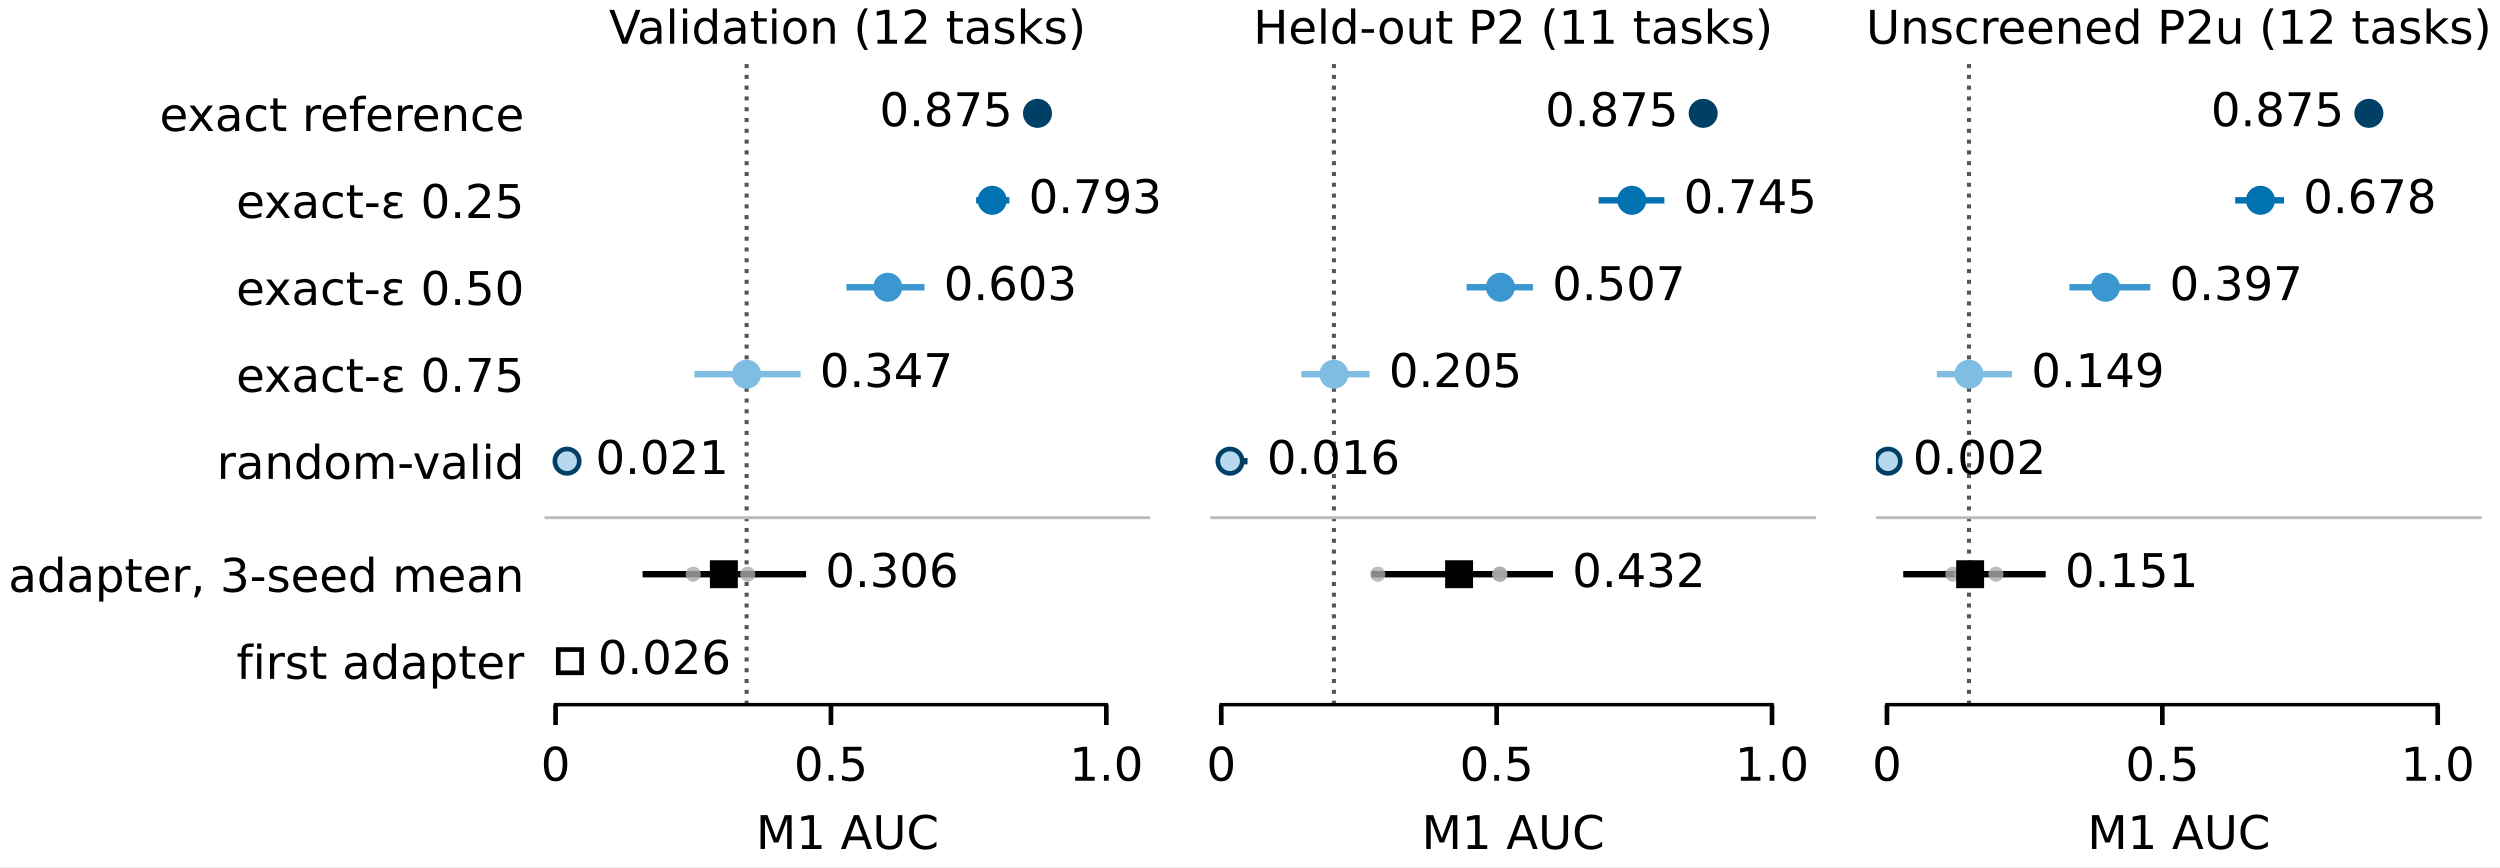
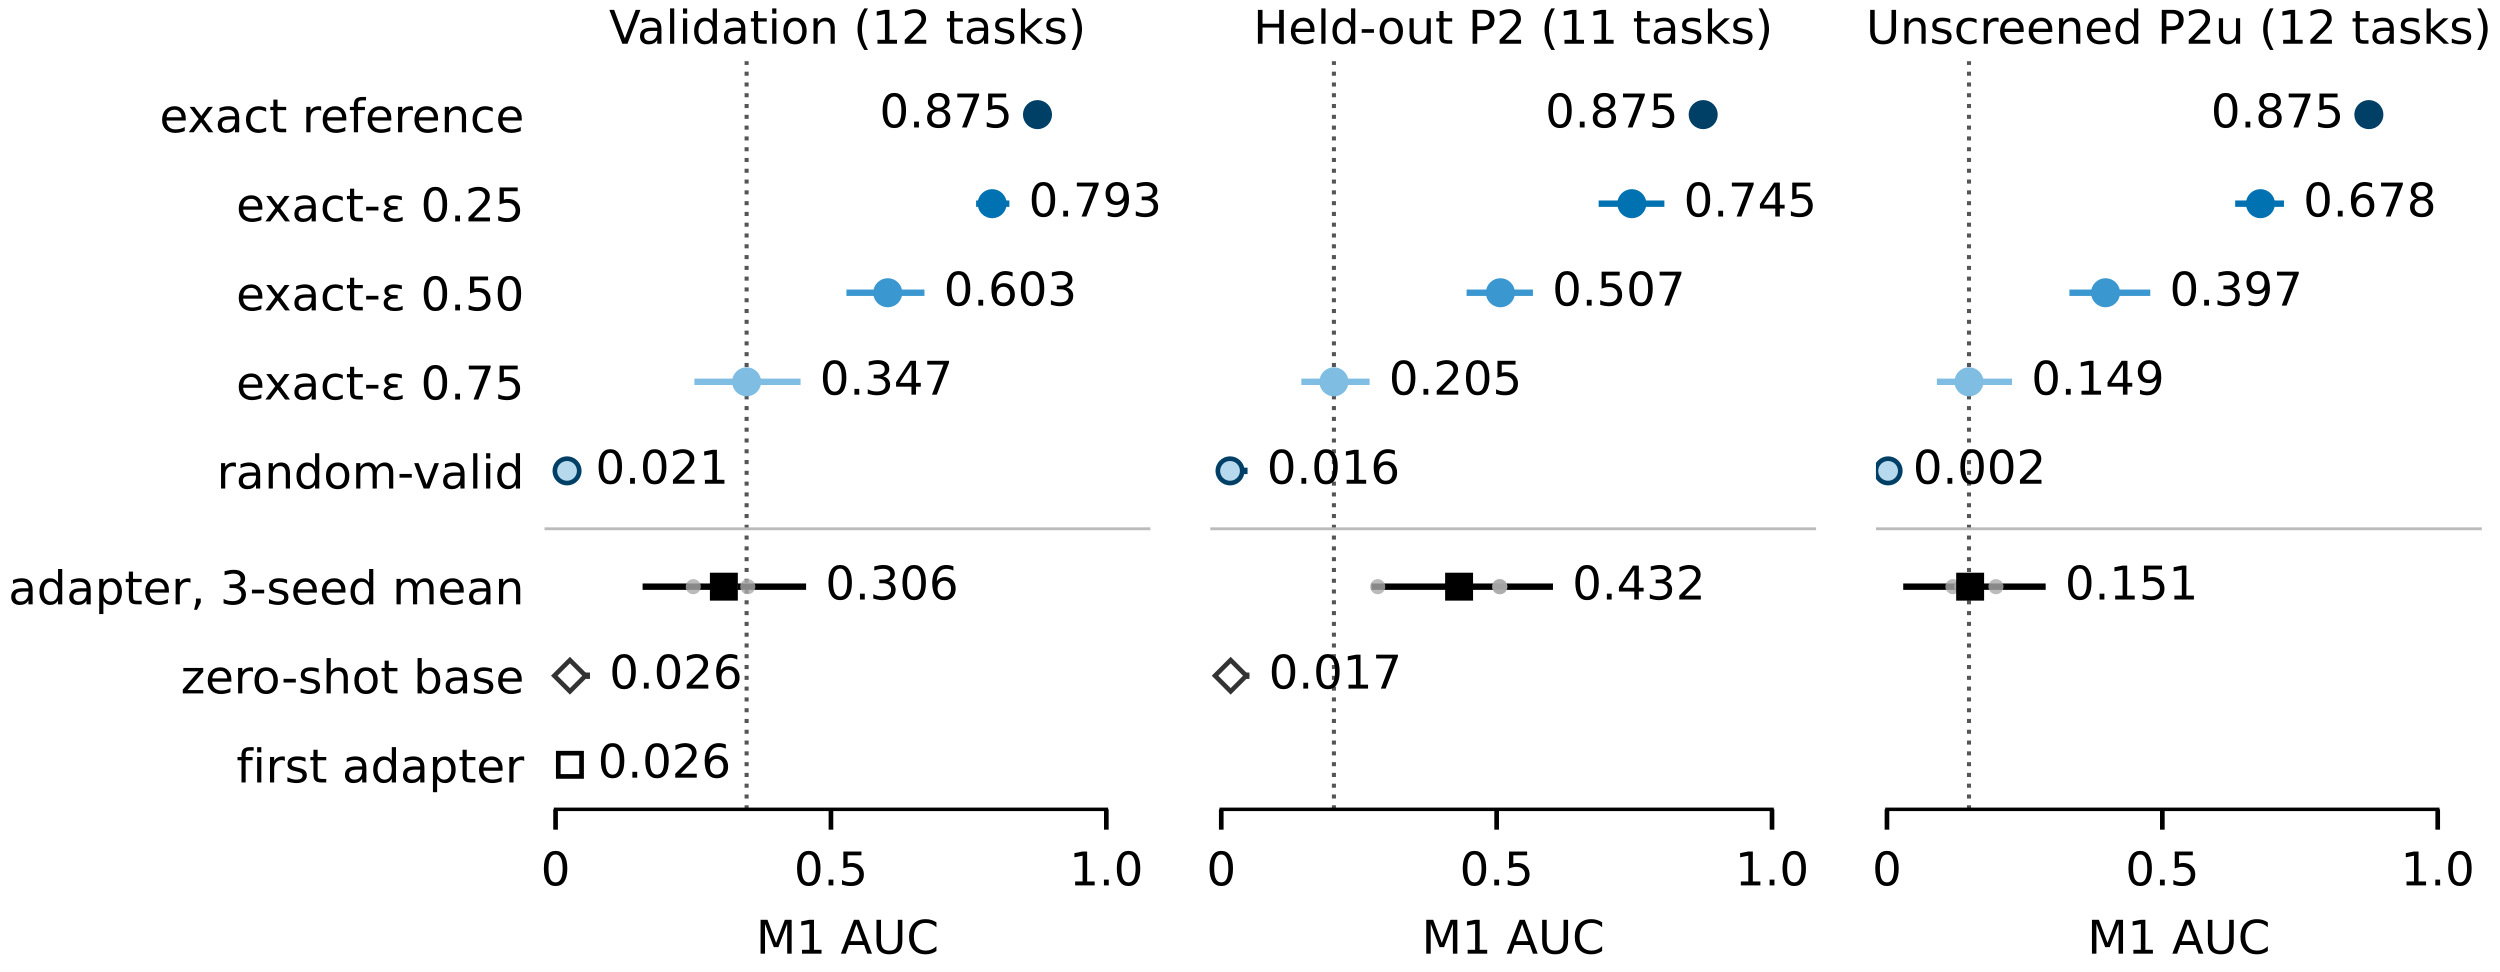
- <svg xmlns="http://www.w3.org/2000/svg" xmlns:xlink="http://www.w3.org/1999/xlink" width="429.856pt" height="149.084pt" viewBox="0 0 429.856 149.084" version="1.1">
+ <svg xmlns="http://www.w3.org/2000/svg" xmlns:xlink="http://www.w3.org/1999/xlink" width="429.856pt" height="167.084pt" viewBox="0 0 429.856 167.084" version="1.1">
  <defs>
    <style type="text/css">*{stroke-linejoin: round; stroke-linecap: butt}</style>
  </defs>
  <g id="figure_1">
    <g id="patch_1">
-       <path d="M 0 149.084  L 429.856 149.084  L 429.856 0  L 0 0  z " style="fill: #ffffff" />
+       <path d="M 0 167.084  L 429.856 167.084  L 429.856 0  L 0 0  z " style="fill: #ffffff" />
    </g>
    <g id="axes_1">
      <g id="patch_2">
-         <path d="M 93.632 121.159  L 197.801 121.159  L 197.801 10.519  L 93.632 10.519  z " style="fill: #ffffff" />
+         <path d="M 93.632 139.159  L 197.801 139.159  L 197.801 10.519  L 93.632 10.519  z " style="fill: #ffffff" />
      </g>
      <g id="line2d_1">
-         <path d="M 128.375 121.159  L 128.375 10.519  " clip-path="url(#p47bf7b945f)" style="fill: none; stroke-dasharray: 0.7,1.155; stroke-dashoffset: 0; stroke: #555555; stroke-width: 0.7" />
+         <path d="M 128.375 139.159  L 128.375 10.519  " clip-path="url(#pef844c6f7c)" style="fill: none; stroke-dasharray: 0.7,1.155; stroke-dashoffset: 0; stroke: #555555; stroke-width: 0.7" />
      </g>
      <g id="matplotlib.axis_1">
        <g id="xtick_1">
          <g id="line2d_2">
            <defs>
-               <path id="m392f7db413" d="M 0 0  L 0 3.5  " style="stroke: #000000; stroke-width: 0.8" />
+               <path id="m3a040ce43f" d="M 0 0  L 0 3.5  " style="stroke: #000000; stroke-width: 0.8" />
            </defs>
            <g>
-               <use xlink:href="#m392f7db413" x="95.526" y="121.159" style="stroke: #000000; stroke-width: 0.8" />
+               <use xlink:href="#m3a040ce43f" x="95.526" y="139.159" style="stroke: #000000; stroke-width: 0.8" />
            </g>
          </g>
          <g id="text_1">
-             <text style="font-size: 8px; font-family: 'DejaVu Sans'; text-anchor: middle" x="95.526" y="134.238" transform="rotate(-0 95.52647 134.2375)">0</text>
+             <text style="font-size: 8px; font-family: 'DejaVu Sans'; text-anchor: middle" x="95.526" y="152.238" transform="rotate(-0 95.52647 152.2375)">0</text>
          </g>
        </g>
        <g id="xtick_2">
          <g id="line2d_3">
            <g>
-               <use xlink:href="#m392f7db413" x="142.876" y="121.159" style="stroke: #000000; stroke-width: 0.8" />
+               <use xlink:href="#m3a040ce43f" x="142.876" y="139.159" style="stroke: #000000; stroke-width: 0.8" />
            </g>
          </g>
          <g id="text_2">
-             <text style="font-size: 8px; font-family: 'DejaVu Sans'; text-anchor: middle" x="142.876" y="134.238" transform="rotate(-0 142.8758 134.2375)">0.5</text>
+             <text style="font-size: 8px; font-family: 'DejaVu Sans'; text-anchor: middle" x="142.876" y="152.238" transform="rotate(-0 142.8758 152.2375)">0.5</text>
          </g>
        </g>
        <g id="xtick_3">
          <g id="line2d_4">
            <g>
-               <use xlink:href="#m392f7db413" x="190.225" y="121.159" style="stroke: #000000; stroke-width: 0.8" />
+               <use xlink:href="#m3a040ce43f" x="190.225" y="139.159" style="stroke: #000000; stroke-width: 0.8" />
            </g>
          </g>
          <g id="text_3">
-             <text style="font-size: 8px; font-family: 'DejaVu Sans'; text-anchor: middle" x="190.225" y="134.238" transform="rotate(-0 190.2251 134.2375)">1.0</text>
+             <text style="font-size: 8px; font-family: 'DejaVu Sans'; text-anchor: middle" x="190.225" y="152.238" transform="rotate(-0 190.2251 152.2375)">1.0</text>
          </g>
        </g>
        <g id="text_4">
-           <text style="font-size: 8px; font-family: 'DejaVu Sans'; text-anchor: middle" x="145.717" y="145.98" transform="rotate(-0 145.7167 145.98)">M1 AUC</text>
+           <text style="font-size: 8px; font-family: 'DejaVu Sans'; text-anchor: middle" x="145.717" y="163.98" transform="rotate(-0 145.7167 163.98)">M1 AUC</text>
        </g>
      </g>
      <g id="matplotlib.axis_2">
        <g id="ytick_1">
          <g id="line2d_5" />
          <g id="text_5">
-             <text style="font-size: 8px; font-family: 'DejaVu Sans'; text-anchor: end" x="90.132" y="22.529" transform="rotate(-0 90.1325 22.52894)">exact reference</text>
+             <text style="font-size: 8px; font-family: 'DejaVu Sans'; text-anchor: end" x="90.132" y="22.747" transform="rotate(-0 90.1325 22.7467)">exact reference</text>
          </g>
        </g>
        <g id="ytick_2">
          <g id="line2d_6" />
          <g id="text_6">
-             <text style="font-size: 8px; font-family: 'DejaVu Sans'; text-anchor: end" x="90.132" y="37.48" transform="rotate(-0 90.1325 37.48029)">exact-ε 0.25</text>
+             <text style="font-size: 8px; font-family: 'DejaVu Sans'; text-anchor: end" x="90.132" y="38.061" transform="rotate(-0 90.1325 38.06098)">exact-ε 0.25</text>
          </g>
        </g>
        <g id="ytick_3">
          <g id="line2d_7" />
          <g id="text_7">
-             <text style="font-size: 8px; font-family: 'DejaVu Sans'; text-anchor: end" x="90.132" y="52.432" transform="rotate(-0 90.1325 52.43164)">exact-ε 0.50</text>
+             <text style="font-size: 8px; font-family: 'DejaVu Sans'; text-anchor: end" x="90.132" y="53.375" transform="rotate(-0 90.1325 53.37527)">exact-ε 0.50</text>
          </g>
        </g>
        <g id="ytick_4">
          <g id="line2d_8" />
          <g id="text_8">
-             <text style="font-size: 8px; font-family: 'DejaVu Sans'; text-anchor: end" x="90.132" y="67.383" transform="rotate(-0 90.1325 67.38299)">exact-ε 0.75</text>
+             <text style="font-size: 8px; font-family: 'DejaVu Sans'; text-anchor: end" x="90.132" y="68.69" transform="rotate(-0 90.1325 68.68955)">exact-ε 0.75</text>
          </g>
        </g>
        <g id="ytick_5">
          <g id="line2d_9" />
          <g id="text_9">
-             <text style="font-size: 8px; font-family: 'DejaVu Sans'; text-anchor: end" x="90.132" y="82.334" transform="rotate(-0 90.1325 82.33434)">random-valid</text>
+             <text style="font-size: 8px; font-family: 'DejaVu Sans'; text-anchor: end" x="90.132" y="84.004" transform="rotate(-0 90.1325 84.00384)">random-valid</text>
          </g>
        </g>
        <g id="ytick_6">
          <g id="line2d_10" />
          <g id="text_10">
-             <text style="font-size: 8px; font-family: 'DejaVu Sans'; text-anchor: end" x="90.132" y="101.771" transform="rotate(-0 90.1325 101.7711)">adapter, 3-seed mean</text>
+             <text style="font-size: 8px; font-family: 'DejaVu Sans'; text-anchor: end" x="90.132" y="103.912" transform="rotate(-0 90.1325 103.9124)">adapter, 3-seed mean</text>
          </g>
        </g>
        <g id="ytick_7">
          <g id="line2d_11" />
          <g id="text_11">
-             <text style="font-size: 8px; font-family: 'DejaVu Sans'; text-anchor: end" x="90.132" y="116.722" transform="rotate(-0 90.1325 116.7224)">first adapter</text>
-           </g>
-         </g>
-       </g>
-       <g id="line2d_12">
-         <path d="M 93.632 89.013  L 197.801 89.013  " clip-path="url(#p47bf7b945f)" style="fill: none; stroke: #bbbbbb; stroke-width: 0.5; stroke-linecap: square" />
+             <text style="font-size: 8px; font-family: 'DejaVu Sans'; text-anchor: end" x="90.132" y="119.227" transform="rotate(-0 90.1325 119.2267)">zero-shot base</text>
+           </g>
+         </g>
+         <g id="ytick_8">
+           <g id="line2d_12" />
+           <g id="text_12">
+             <text style="font-size: 8px; font-family: 'DejaVu Sans'; text-anchor: end" x="90.132" y="134.541" transform="rotate(-0 90.1325 134.541)">first adapter</text>
+           </g>
+         </g>
      </g>
      <g id="line2d_13">
-         <path d="M 178.388 19.49  L 178.388 19.49  " clip-path="url(#p47bf7b945f)" style="fill: none; stroke: #003f66; stroke-width: 1.1" />
+         <path d="M 93.632 90.919  L 197.801 90.919  " clip-path="url(#pef844c6f7c)" style="fill: none; stroke: #bbbbbb; stroke-width: 0.5; stroke-linecap: square" />
      </g>
      <g id="line2d_14">
-         <path d="M 167.833 34.441  L 173.554 34.441  " clip-path="url(#p47bf7b945f)" style="fill: none; stroke: #0072b2; stroke-width: 1.1" />
+         <path d="M 178.388 19.707  L 178.388 19.707  " clip-path="url(#pef844c6f7c)" style="fill: none; stroke: #003f66; stroke-width: 1.1" />
      </g>
      <g id="line2d_15">
-         <path d="M 145.539 49.392  L 158.955 49.392  " clip-path="url(#p47bf7b945f)" style="fill: none; stroke: #3b97cf; stroke-width: 1.1" />
+         <path d="M 167.833 35.022  L 173.554 35.022  " clip-path="url(#pef844c6f7c)" style="fill: none; stroke: #0072b2; stroke-width: 1.1" />
      </g>
      <g id="line2d_16">
-         <path d="M 119.398 64.344  L 137.648 64.344  " clip-path="url(#p47bf7b945f)" style="fill: none; stroke: #7fbde3; stroke-width: 1.1" />
+         <path d="M 145.539 50.336  L 158.955 50.336  " clip-path="url(#pef844c6f7c)" style="fill: none; stroke: #3b97cf; stroke-width: 1.1" />
      </g>
      <g id="line2d_17">
-         <path d="M 96.217 79.295  L 99.078 79.295  " clip-path="url(#p47bf7b945f)" style="fill: none; stroke: #003f66; stroke-width: 1.1" />
+         <path d="M 119.398 65.65  L 137.648 65.65  " clip-path="url(#pef844c6f7c)" style="fill: none; stroke: #7fbde3; stroke-width: 1.1" />
      </g>
      <g id="line2d_18">
-         <path d="M 110.488 98.732  L 138.601 98.732  " clip-path="url(#p47bf7b945f)" style="fill: none; stroke: #000000; stroke-width: 1.1" />
+         <path d="M 96.217 80.964  L 99.078 80.964  " clip-path="url(#pef844c6f7c)" style="fill: none; stroke: #003f66; stroke-width: 1.1" />
      </g>
      <g id="line2d_19">
-         <path d="M 96.513 113.683  L 99.472 113.683  " clip-path="url(#p47bf7b945f)" style="fill: none; stroke: #000000; stroke-width: 1.1" />
+         <path d="M 110.488 100.873  L 138.601 100.873  " clip-path="url(#pef844c6f7c)" style="fill: none; stroke: #000000; stroke-width: 1.1" />
+       </g>
+       <g id="line2d_20">
+         <path d="M 95.526 116.187  L 101.445 116.187  " clip-path="url(#pef844c6f7c)" style="fill: none; stroke: #333333; stroke-width: 1.1" />
+       </g>
+       <g id="line2d_21">
+         <path d="M 96.513 131.502  L 99.472 131.502  " clip-path="url(#pef844c6f7c)" style="fill: none; stroke: #000000; stroke-width: 1.1" />
      </g>
      <g id="patch_3">
-         <path d="M 95.526 121.159  L 190.225 121.159  " style="fill: none; stroke: #000000; stroke-width: 0.6; stroke-linejoin: miter; stroke-linecap: square" />
-       </g>
-       <g id="line2d_20">
-         <defs>
-           <path id="mb9f5df8b94" d="M 0 1.3  C 0.345 1.3 0.675 1.163 0.919 0.919  C 1.163 0.675 1.3 0.345 1.3 0  C 1.3 -0.345 1.163 -0.675 0.919 -0.919  C 0.675 -1.163 0.345 -1.3 0 -1.3  C -0.345 -1.3 -0.675 -1.163 -0.919 -0.919  C -1.163 -0.675 -1.3 -0.345 -1.3 0  C -1.3 0.345 -1.163 0.675 -0.919 0.919  C -0.675 1.163 -0.345 1.3 0 1.3  z " style="stroke: #000000; stroke-opacity: 0" />
-         </defs>
-         <g clip-path="url(#p47bf7b945f)">
-           <use xlink:href="#mb9f5df8b94" x="128.572" y="98.732" style="fill: #aaaaaa; fill-opacity: 0.8; stroke: #000000; stroke-opacity: 0" />
-           <use xlink:href="#mb9f5df8b94" x="119.201" y="98.732" style="fill: #aaaaaa; fill-opacity: 0.8; stroke: #000000; stroke-opacity: 0" />
-           <use xlink:href="#mb9f5df8b94" x="125.613" y="98.732" style="fill: #aaaaaa; fill-opacity: 0.8; stroke: #000000; stroke-opacity: 0" />
-         </g>
-       </g>
-       <g id="text_12">
-         <text style="font-size: 8px; font-family: 'DejaVu Sans'; text-anchor: end" x="174.126" y="21.697" transform="rotate(-0 174.1263 21.69706)">0.875</text>
+         <path d="M 95.526 139.159  L 190.225 139.159  " style="fill: none; stroke: #000000; stroke-width: 0.6; stroke-linejoin: miter; stroke-linecap: square" />
+       </g>
+       <g id="line2d_22">
+         <defs>
+           <path id="m332fdf57f1" d="M 0 1.3  C 0.345 1.3 0.675 1.163 0.919 0.919  C 1.163 0.675 1.3 0.345 1.3 0  C 1.3 -0.345 1.163 -0.675 0.919 -0.919  C 0.675 -1.163 0.345 -1.3 0 -1.3  C -0.345 -1.3 -0.675 -1.163 -0.919 -0.919  C -1.163 -0.675 -1.3 -0.345 -1.3 0  C -1.3 0.345 -1.163 0.675 -0.919 0.919  C -0.675 1.163 -0.345 1.3 0 1.3  z " style="stroke: #000000; stroke-opacity: 0" />
+         </defs>
+         <g clip-path="url(#pef844c6f7c)">
+           <use xlink:href="#m332fdf57f1" x="128.572" y="100.873" style="fill: #aaaaaa; fill-opacity: 0.8; stroke: #000000; stroke-opacity: 0" />
+           <use xlink:href="#m332fdf57f1" x="119.201" y="100.873" style="fill: #aaaaaa; fill-opacity: 0.8; stroke: #000000; stroke-opacity: 0" />
+           <use xlink:href="#m332fdf57f1" x="125.613" y="100.873" style="fill: #aaaaaa; fill-opacity: 0.8; stroke: #000000; stroke-opacity: 0" />
+         </g>
      </g>
      <g id="text_13">
-         <text style="font-size: 8px; font-family: 'DejaVu Sans'; text-anchor: start" x="176.869" y="36.648" transform="rotate(-0 176.8687 36.64841)">0.793</text>
+         <text style="font-size: 8px; font-family: 'DejaVu Sans'; text-anchor: end" x="174.126" y="21.915" transform="rotate(-0 174.1263 21.91482)">0.875</text>
      </g>
      <g id="text_14">
-         <text style="font-size: 8px; font-family: 'DejaVu Sans'; text-anchor: start" x="162.269" y="51.6" transform="rotate(-0 162.2693 51.59976)">0.603</text>
+         <text style="font-size: 8px; font-family: 'DejaVu Sans'; text-anchor: start" x="176.869" y="37.229" transform="rotate(-0 176.8687 37.22911)">0.793</text>
      </g>
      <g id="text_15">
-         <text style="font-size: 8px; font-family: 'DejaVu Sans'; text-anchor: start" x="140.962" y="66.551" transform="rotate(-0 140.9621 66.55111)">0.347</text>
+         <text style="font-size: 8px; font-family: 'DejaVu Sans'; text-anchor: start" x="162.269" y="52.543" transform="rotate(-0 162.2693 52.54339)">0.603</text>
      </g>
      <g id="text_16">
-         <text style="font-size: 8px; font-family: 'DejaVu Sans'; text-anchor: start" x="102.392" y="81.502" transform="rotate(-0 102.3921 81.50247)">0.021</text>
+         <text style="font-size: 8px; font-family: 'DejaVu Sans'; text-anchor: start" x="140.962" y="67.858" transform="rotate(-0 140.9621 67.85768)">0.347</text>
      </g>
      <g id="text_17">
-         <text style="font-size: 8px; font-family: 'DejaVu Sans'; text-anchor: start" x="141.916" y="100.939" transform="rotate(-0 141.9156 100.9392)">0.306</text>
+         <text style="font-size: 8px; font-family: 'DejaVu Sans'; text-anchor: start" x="102.392" y="83.172" transform="rotate(-0 102.3921 83.17196)">0.021</text>
      </g>
      <g id="text_18">
-         <text style="font-size: 8px; font-family: 'DejaVu Sans'; text-anchor: start" x="102.787" y="115.891" transform="rotate(-0 102.7867 115.8906)">0.026</text>
+         <text style="font-size: 8px; font-family: 'DejaVu Sans'; text-anchor: start" x="141.916" y="103.081" transform="rotate(-0 141.9156 103.0805)">0.306</text>
      </g>
      <g id="text_19">
+         <text style="font-size: 8px; font-family: 'DejaVu Sans'; text-anchor: start" x="104.76" y="118.395" transform="rotate(-0 104.7596 118.3948)">0.026</text>
+       </g>
+       <g id="text_20">
+         <text style="font-size: 8px; font-family: 'DejaVu Sans'; text-anchor: start" x="102.787" y="133.709" transform="rotate(-0 102.7867 133.7091)">0.026</text>
+       </g>
+       <g id="text_21">
        <text style="font-size: 8px; font-family: 'DejaVu Sans'; text-anchor: middle" x="145.717" y="7.519" transform="rotate(-0 145.7167 7.51875)">Validation (12 tasks)</text>
      </g>
-       <g id="line2d_21">
-         <defs>
-           <path id="m15feef5df3" d="M 0 2.1  C 0.557 2.1 1.091 1.879 1.485 1.485  C 1.879 1.091 2.1 0.557 2.1 0  C 2.1 -0.557 1.879 -1.091 1.485 -1.485  C 1.091 -1.879 0.557 -2.1 0 -2.1  C -0.557 -2.1 -1.091 -1.879 -1.485 -1.485  C -1.879 -1.091 -2.1 -0.557 -2.1 0  C -2.1 0.557 -1.879 1.091 -1.485 1.485  C -1.091 1.879 -0.557 2.1 0 2.1  z " style="stroke: #003f66; stroke-width: 0.8" />
-         </defs>
-         <g clip-path="url(#p47bf7b945f)">
-           <use xlink:href="#m15feef5df3" x="178.388" y="19.49" style="fill: #003f66; stroke: #003f66; stroke-width: 0.8" />
-         </g>
-       </g>
-       <g id="line2d_22">
-         <defs>
-           <path id="m6aff8a27eb" d="M 0 2.1  C 0.557 2.1 1.091 1.879 1.485 1.485  C 1.879 1.091 2.1 0.557 2.1 0  C 2.1 -0.557 1.879 -1.091 1.485 -1.485  C 1.091 -1.879 0.557 -2.1 0 -2.1  C -0.557 -2.1 -1.091 -1.879 -1.485 -1.485  C -1.879 -1.091 -2.1 -0.557 -2.1 0  C -2.1 0.557 -1.879 1.091 -1.485 1.485  C -1.091 1.879 -0.557 2.1 0 2.1  z " style="stroke: #0072b2; stroke-width: 0.8" />
-         </defs>
-         <g clip-path="url(#p47bf7b945f)">
-           <use xlink:href="#m6aff8a27eb" x="170.595" y="34.441" style="fill: #0072b2; stroke: #0072b2; stroke-width: 0.8" />
-         </g>
-       </g>
      <g id="line2d_23">
        <defs>
-           <path id="m978cc931c2" d="M 0 2.1  C 0.557 2.1 1.091 1.879 1.485 1.485  C 1.879 1.091 2.1 0.557 2.1 0  C 2.1 -0.557 1.879 -1.091 1.485 -1.485  C 1.091 -1.879 0.557 -2.1 0 -2.1  C -0.557 -2.1 -1.091 -1.879 -1.485 -1.485  C -1.879 -1.091 -2.1 -0.557 -2.1 0  C -2.1 0.557 -1.879 1.091 -1.485 1.485  C -1.091 1.879 -0.557 2.1 0 2.1  z " style="stroke: #3b97cf; stroke-width: 0.8" />
-         </defs>
-         <g clip-path="url(#p47bf7b945f)">
-           <use xlink:href="#m978cc931c2" x="152.642" y="49.392" style="fill: #3b97cf; stroke: #3b97cf; stroke-width: 0.8" />
+           <path id="m3e62aa4b8b" d="M 0 2.1  C 0.557 2.1 1.091 1.879 1.485 1.485  C 1.879 1.091 2.1 0.557 2.1 0  C 2.1 -0.557 1.879 -1.091 1.485 -1.485  C 1.091 -1.879 0.557 -2.1 0 -2.1  C -0.557 -2.1 -1.091 -1.879 -1.485 -1.485  C -1.879 -1.091 -2.1 -0.557 -2.1 0  C -2.1 0.557 -1.879 1.091 -1.485 1.485  C -1.091 1.879 -0.557 2.1 0 2.1  z " style="stroke: #003f66; stroke-width: 0.8" />
+         </defs>
+         <g clip-path="url(#pef844c6f7c)">
+           <use xlink:href="#m3e62aa4b8b" x="178.388" y="19.707" style="fill: #003f66; stroke: #003f66; stroke-width: 0.8" />
        </g>
      </g>
      <g id="line2d_24">
        <defs>
-           <path id="m17a0f1a9d8" d="M 0 2.1  C 0.557 2.1 1.091 1.879 1.485 1.485  C 1.879 1.091 2.1 0.557 2.1 0  C 2.1 -0.557 1.879 -1.091 1.485 -1.485  C 1.091 -1.879 0.557 -2.1 0 -2.1  C -0.557 -2.1 -1.091 -1.879 -1.485 -1.485  C -1.879 -1.091 -2.1 -0.557 -2.1 0  C -2.1 0.557 -1.879 1.091 -1.485 1.485  C -1.091 1.879 -0.557 2.1 0 2.1  z " style="stroke: #7fbde3; stroke-width: 0.8" />
-         </defs>
-         <g clip-path="url(#p47bf7b945f)">
-           <use xlink:href="#m17a0f1a9d8" x="128.375" y="64.344" style="fill: #7fbde3; stroke: #7fbde3; stroke-width: 0.8" />
+           <path id="m45e6b9bdeb" d="M 0 2.1  C 0.557 2.1 1.091 1.879 1.485 1.485  C 1.879 1.091 2.1 0.557 2.1 0  C 2.1 -0.557 1.879 -1.091 1.485 -1.485  C 1.091 -1.879 0.557 -2.1 0 -2.1  C -0.557 -2.1 -1.091 -1.879 -1.485 -1.485  C -1.879 -1.091 -2.1 -0.557 -2.1 0  C -2.1 0.557 -1.879 1.091 -1.485 1.485  C -1.091 1.879 -0.557 2.1 0 2.1  z " style="stroke: #0072b2; stroke-width: 0.8" />
+         </defs>
+         <g clip-path="url(#pef844c6f7c)">
+           <use xlink:href="#m45e6b9bdeb" x="170.595" y="35.022" style="fill: #0072b2; stroke: #0072b2; stroke-width: 0.8" />
        </g>
      </g>
      <g id="line2d_25">
        <defs>
-           <path id="m2e951f5c99" d="M 0 2.1  C 0.557 2.1 1.091 1.879 1.485 1.485  C 1.879 1.091 2.1 0.557 2.1 0  C 2.1 -0.557 1.879 -1.091 1.485 -1.485  C 1.091 -1.879 0.557 -2.1 0 -2.1  C -0.557 -2.1 -1.091 -1.879 -1.485 -1.485  C -1.879 -1.091 -2.1 -0.557 -2.1 0  C -2.1 0.557 -1.879 1.091 -1.485 1.485  C -1.091 1.879 -0.557 2.1 0 2.1  z " style="stroke: #003f66; stroke-width: 0.8" />
-         </defs>
-         <g clip-path="url(#p47bf7b945f)">
-           <use xlink:href="#m2e951f5c99" x="97.499" y="79.295" style="fill: #b7d9ee; stroke: #003f66; stroke-width: 0.8" />
+           <path id="m58b768eb23" d="M 0 2.1  C 0.557 2.1 1.091 1.879 1.485 1.485  C 1.879 1.091 2.1 0.557 2.1 0  C 2.1 -0.557 1.879 -1.091 1.485 -1.485  C 1.091 -1.879 0.557 -2.1 0 -2.1  C -0.557 -2.1 -1.091 -1.879 -1.485 -1.485  C -1.879 -1.091 -2.1 -0.557 -2.1 0  C -2.1 0.557 -1.879 1.091 -1.485 1.485  C -1.091 1.879 -0.557 2.1 0 2.1  z " style="stroke: #3b97cf; stroke-width: 0.8" />
+         </defs>
+         <g clip-path="url(#pef844c6f7c)">
+           <use xlink:href="#m58b768eb23" x="152.642" y="50.336" style="fill: #3b97cf; stroke: #3b97cf; stroke-width: 0.8" />
        </g>
      </g>
      <g id="line2d_26">
        <defs>
-           <path id="m714140649d" d="M -2 2  L 2 2  L 2 -2  L -2 -2  z " style="stroke: #000000; stroke-width: 0.8; stroke-linejoin: miter" />
-         </defs>
-         <g clip-path="url(#p47bf7b945f)">
-           <use xlink:href="#m714140649d" x="124.462" y="98.732" style="stroke: #000000; stroke-width: 0.8; stroke-linejoin: miter" />
+           <path id="me477cae428" d="M 0 2.1  C 0.557 2.1 1.091 1.879 1.485 1.485  C 1.879 1.091 2.1 0.557 2.1 0  C 2.1 -0.557 1.879 -1.091 1.485 -1.485  C 1.091 -1.879 0.557 -2.1 0 -2.1  C -0.557 -2.1 -1.091 -1.879 -1.485 -1.485  C -1.879 -1.091 -2.1 -0.557 -2.1 0  C -2.1 0.557 -1.879 1.091 -1.485 1.485  C -1.091 1.879 -0.557 2.1 0 2.1  z " style="stroke: #7fbde3; stroke-width: 0.8" />
+         </defs>
+         <g clip-path="url(#pef844c6f7c)">
+           <use xlink:href="#me477cae428" x="128.375" y="65.65" style="fill: #7fbde3; stroke: #7fbde3; stroke-width: 0.8" />
        </g>
      </g>
      <g id="line2d_27">
        <defs>
-           <path id="m547dc43713" d="M -2 2  L 2 2  L 2 -2  L -2 -2  z " style="stroke: #000000; stroke-width: 0.8; stroke-linejoin: miter" />
-         </defs>
-         <g clip-path="url(#p47bf7b945f)">
-           <use xlink:href="#m547dc43713" x="97.993" y="113.683" style="fill: #ffffff; stroke: #000000; stroke-width: 0.8; stroke-linejoin: miter" />
+           <path id="m9aaba3adce" d="M 0 2.1  C 0.557 2.1 1.091 1.879 1.485 1.485  C 1.879 1.091 2.1 0.557 2.1 0  C 2.1 -0.557 1.879 -1.091 1.485 -1.485  C 1.091 -1.879 0.557 -2.1 0 -2.1  C -0.557 -2.1 -1.091 -1.879 -1.485 -1.485  C -1.879 -1.091 -2.1 -0.557 -2.1 0  C -2.1 0.557 -1.879 1.091 -1.485 1.485  C -1.091 1.879 -0.557 2.1 0 2.1  z " style="stroke: #003f66; stroke-width: 0.8" />
+         </defs>
+         <g clip-path="url(#pef844c6f7c)">
+           <use xlink:href="#m9aaba3adce" x="97.499" y="80.964" style="fill: #b7d9ee; stroke: #003f66; stroke-width: 0.8" />
+         </g>
+       </g>
+       <g id="line2d_28">
+         <defs>
+           <path id="m0bb51e937c" d="M -2 2  L 2 2  L 2 -2  L -2 -2  z " style="stroke: #000000; stroke-width: 0.8; stroke-linejoin: miter" />
+         </defs>
+         <g clip-path="url(#pef844c6f7c)">
+           <use xlink:href="#m0bb51e937c" x="124.462" y="100.873" style="stroke: #000000; stroke-width: 0.8; stroke-linejoin: miter" />
+         </g>
+       </g>
+       <g id="line2d_29">
+         <defs>
+           <path id="mbdc8732dc2" d="M -0 2.687  L 2.687 0  L 0 -2.687  L -2.687 -0  z " style="stroke: #333333; stroke-width: 0.8; stroke-linejoin: miter" />
+         </defs>
+         <g clip-path="url(#pef844c6f7c)">
+           <use xlink:href="#mbdc8732dc2" x="97.993" y="116.187" style="fill: #ffffff; stroke: #333333; stroke-width: 0.8; stroke-linejoin: miter" />
+         </g>
+       </g>
+       <g id="line2d_30">
+         <defs>
+           <path id="mac73d45a81" d="M -2 2  L 2 2  L 2 -2  L -2 -2  z " style="stroke: #000000; stroke-width: 0.8; stroke-linejoin: miter" />
+         </defs>
+         <g clip-path="url(#pef844c6f7c)">
+           <use xlink:href="#mac73d45a81" x="97.993" y="131.502" style="fill: #ffffff; stroke: #000000; stroke-width: 0.8; stroke-linejoin: miter" />
        </g>
      </g>
    </g>
    <g id="axes_2">
      <g id="patch_4">
-         <path d="M 208.093 121.159  L 312.262 121.159  L 312.262 10.519  L 208.093 10.519  z " style="fill: #ffffff" />
-       </g>
-       <g id="line2d_28">
-         <path d="M 229.357 121.159  L 229.357 10.519  " clip-path="url(#pf1d6a78738)" style="fill: none; stroke-dasharray: 0.7,1.155; stroke-dashoffset: 0; stroke: #555555; stroke-width: 0.7" />
+         <path d="M 208.093 139.159  L 312.262 139.159  L 312.262 10.519  L 208.093 10.519  z " style="fill: #ffffff" />
+       </g>
+       <g id="line2d_31">
+         <path d="M 229.357 139.159  L 229.357 10.519  " clip-path="url(#p5850f20305)" style="fill: none; stroke-dasharray: 0.7,1.155; stroke-dashoffset: 0; stroke: #555555; stroke-width: 0.7" />
      </g>
      <g id="matplotlib.axis_3">
        <g id="xtick_4">
-           <g id="line2d_29">
-             <g>
-               <use xlink:href="#m392f7db413" x="209.987" y="121.159" style="stroke: #000000; stroke-width: 0.8" />
-             </g>
-           </g>
-           <g id="text_20">
-             <text style="font-size: 8px; font-family: 'DejaVu Sans'; text-anchor: middle" x="209.987" y="134.238" transform="rotate(-0 209.9872 134.2375)">0</text>
+           <g id="line2d_32">
+             <g>
+               <use xlink:href="#m3a040ce43f" x="209.987" y="139.159" style="stroke: #000000; stroke-width: 0.8" />
+             </g>
+           </g>
+           <g id="text_22">
+             <text style="font-size: 8px; font-family: 'DejaVu Sans'; text-anchor: middle" x="209.987" y="152.238" transform="rotate(-0 209.9872 152.2375)">0</text>
          </g>
        </g>
        <g id="xtick_5">
-           <g id="line2d_30">
-             <g>
-               <use xlink:href="#m392f7db413" x="257.337" y="121.159" style="stroke: #000000; stroke-width: 0.8" />
-             </g>
-           </g>
-           <g id="text_21">
-             <text style="font-size: 8px; font-family: 'DejaVu Sans'; text-anchor: middle" x="257.337" y="134.238" transform="rotate(-0 257.3365 134.2375)">0.5</text>
+           <g id="line2d_33">
+             <g>
+               <use xlink:href="#m3a040ce43f" x="257.337" y="139.159" style="stroke: #000000; stroke-width: 0.8" />
+             </g>
+           </g>
+           <g id="text_23">
+             <text style="font-size: 8px; font-family: 'DejaVu Sans'; text-anchor: middle" x="257.337" y="152.238" transform="rotate(-0 257.3365 152.2375)">0.5</text>
          </g>
        </g>
        <g id="xtick_6">
-           <g id="line2d_31">
-             <g>
-               <use xlink:href="#m392f7db413" x="304.686" y="121.159" style="stroke: #000000; stroke-width: 0.8" />
-             </g>
-           </g>
-           <g id="text_22">
-             <text style="font-size: 8px; font-family: 'DejaVu Sans'; text-anchor: middle" x="304.686" y="134.238" transform="rotate(-0 304.6859 134.2375)">1.0</text>
-           </g>
-         </g>
-         <g id="text_23">
-           <text style="font-size: 8px; font-family: 'DejaVu Sans'; text-anchor: middle" x="260.178" y="145.98" transform="rotate(-0 260.1775 145.98)">M1 AUC</text>
+           <g id="line2d_34">
+             <g>
+               <use xlink:href="#m3a040ce43f" x="304.686" y="139.159" style="stroke: #000000; stroke-width: 0.8" />
+             </g>
+           </g>
+           <g id="text_24">
+             <text style="font-size: 8px; font-family: 'DejaVu Sans'; text-anchor: middle" x="304.686" y="152.238" transform="rotate(-0 304.6859 152.2375)">1.0</text>
+           </g>
+         </g>
+         <g id="text_25">
+           <text style="font-size: 8px; font-family: 'DejaVu Sans'; text-anchor: middle" x="260.178" y="163.98" transform="rotate(-0 260.1775 163.98)">M1 AUC</text>
        </g>
      </g>
      <g id="matplotlib.axis_4">
-         <g id="ytick_8">
-           <g id="line2d_32" />
-         </g>
        <g id="ytick_9">
-           <g id="line2d_33" />
+           <g id="line2d_35" />
        </g>
        <g id="ytick_10">
-           <g id="line2d_34" />
+           <g id="line2d_36" />
        </g>
        <g id="ytick_11">
-           <g id="line2d_35" />
+           <g id="line2d_37" />
        </g>
        <g id="ytick_12">
-           <g id="line2d_36" />
+           <g id="line2d_38" />
        </g>
        <g id="ytick_13">
-           <g id="line2d_37" />
+           <g id="line2d_39" />
        </g>
        <g id="ytick_14">
-           <g id="line2d_38" />
-         </g>
-       </g>
-       <g id="line2d_39">
-         <path d="M 208.093 89.013  L 312.262 89.013  " clip-path="url(#pf1d6a78738)" style="fill: none; stroke: #bbbbbb; stroke-width: 0.5; stroke-linecap: square" />
-       </g>
-       <g id="line2d_40">
-         <path d="M 292.849 19.49  L 292.849 19.49  " clip-path="url(#pf1d6a78738)" style="fill: none; stroke: #003f66; stroke-width: 1.1" />
-       </g>
-       <g id="line2d_41">
-         <path d="M 274.877 34.441  L 286.177 34.441  " clip-path="url(#pf1d6a78738)" style="fill: none; stroke: #0072b2; stroke-width: 1.1" />
-       </g>
-       <g id="line2d_42">
-         <path d="M 252.171 49.392  L 263.578 49.392  " clip-path="url(#pf1d6a78738)" style="fill: none; stroke: #3b97cf; stroke-width: 1.1" />
+           <g id="line2d_40" />
+         </g>
+         <g id="ytick_15">
+           <g id="line2d_41" />
+         </g>
+         <g id="ytick_16">
+           <g id="line2d_42" />
+         </g>
      </g>
      <g id="line2d_43">
-         <path d="M 223.762 64.344  L 235.491 64.344  " clip-path="url(#pf1d6a78738)" style="fill: none; stroke: #7fbde3; stroke-width: 1.1" />
+         <path d="M 208.093 90.919  L 312.262 90.919  " clip-path="url(#p5850f20305)" style="fill: none; stroke: #bbbbbb; stroke-width: 0.5; stroke-linecap: square" />
      </g>
      <g id="line2d_44">
-         <path d="M 209.987 79.295  L 214.507 79.295  " clip-path="url(#pf1d6a78738)" style="fill: none; stroke: #003f66; stroke-width: 1.1" />
+         <path d="M 292.849 19.707  L 292.849 19.707  " clip-path="url(#p5850f20305)" style="fill: none; stroke: #003f66; stroke-width: 1.1" />
      </g>
      <g id="line2d_45">
-         <path d="M 235.814 98.732  L 267.022 98.732  " clip-path="url(#pf1d6a78738)" style="fill: none; stroke: #000000; stroke-width: 1.1" />
+         <path d="M 274.877 35.022  L 286.177 35.022  " clip-path="url(#p5850f20305)" style="fill: none; stroke: #0072b2; stroke-width: 1.1" />
+       </g>
+       <g id="line2d_46">
+         <path d="M 252.171 50.336  L 263.578 50.336  " clip-path="url(#p5850f20305)" style="fill: none; stroke: #3b97cf; stroke-width: 1.1" />
+       </g>
+       <g id="line2d_47">
+         <path d="M 223.762 65.65  L 235.491 65.65  " clip-path="url(#p5850f20305)" style="fill: none; stroke: #7fbde3; stroke-width: 1.1" />
+       </g>
+       <g id="line2d_48">
+         <path d="M 209.987 80.964  L 214.507 80.964  " clip-path="url(#p5850f20305)" style="fill: none; stroke: #003f66; stroke-width: 1.1" />
+       </g>
+       <g id="line2d_49">
+         <path d="M 235.814 100.873  L 267.022 100.873  " clip-path="url(#p5850f20305)" style="fill: none; stroke: #000000; stroke-width: 1.1" />
+       </g>
+       <g id="line2d_50">
+         <path d="M 209.987 116.187  L 214.83 116.187  " clip-path="url(#p5850f20305)" style="fill: none; stroke: #333333; stroke-width: 1.1" />
      </g>
      <g id="patch_5">
-         <path d="M 209.987 121.159  L 304.686 121.159  " style="fill: none; stroke: #000000; stroke-width: 0.6; stroke-linejoin: miter; stroke-linecap: square" />
-       </g>
-       <g id="line2d_46">
-         <g clip-path="url(#pf1d6a78738)">
-           <use xlink:href="#mb9f5df8b94" x="257.875" y="98.732" style="fill: #aaaaaa; fill-opacity: 0.8; stroke: #000000; stroke-opacity: 0" />
-           <use xlink:href="#mb9f5df8b94" x="236.89" y="98.732" style="fill: #aaaaaa; fill-opacity: 0.8; stroke: #000000; stroke-opacity: 0" />
-           <use xlink:href="#mb9f5df8b94" x="257.875" y="98.732" style="fill: #aaaaaa; fill-opacity: 0.8; stroke: #000000; stroke-opacity: 0" />
-         </g>
-       </g>
-       <g id="text_24">
-         <text style="font-size: 8px; font-family: 'DejaVu Sans'; text-anchor: end" x="288.587" y="21.697" transform="rotate(-0 288.5871 21.69706)">0.875</text>
-       </g>
-       <g id="text_25">
-         <text style="font-size: 8px; font-family: 'DejaVu Sans'; text-anchor: start" x="289.491" y="36.648" transform="rotate(-0 289.491 36.64841)">0.745</text>
+         <path d="M 209.987 139.159  L 304.686 139.159  " style="fill: none; stroke: #000000; stroke-width: 0.6; stroke-linejoin: miter; stroke-linecap: square" />
+       </g>
+       <g id="line2d_51">
+         <g clip-path="url(#p5850f20305)">
+           <use xlink:href="#m332fdf57f1" x="257.875" y="100.873" style="fill: #aaaaaa; fill-opacity: 0.8; stroke: #000000; stroke-opacity: 0" />
+           <use xlink:href="#m332fdf57f1" x="236.89" y="100.873" style="fill: #aaaaaa; fill-opacity: 0.8; stroke: #000000; stroke-opacity: 0" />
+           <use xlink:href="#m332fdf57f1" x="257.875" y="100.873" style="fill: #aaaaaa; fill-opacity: 0.8; stroke: #000000; stroke-opacity: 0" />
+         </g>
      </g>
      <g id="text_26">
-         <text style="font-size: 8px; font-family: 'DejaVu Sans'; text-anchor: start" x="266.892" y="51.6" transform="rotate(-0 266.8925 51.59976)">0.507</text>
+         <text style="font-size: 8px; font-family: 'DejaVu Sans'; text-anchor: end" x="288.587" y="21.915" transform="rotate(-0 288.5871 21.91482)">0.875</text>
      </g>
      <g id="text_27">
-         <text style="font-size: 8px; font-family: 'DejaVu Sans'; text-anchor: start" x="238.806" y="66.551" transform="rotate(-0 238.8057 66.55111)">0.205</text>
+         <text style="font-size: 8px; font-family: 'DejaVu Sans'; text-anchor: start" x="289.491" y="37.229" transform="rotate(-0 289.491 37.22911)">0.745</text>
      </g>
      <g id="text_28">
-         <text style="font-size: 8px; font-family: 'DejaVu Sans'; text-anchor: start" x="217.821" y="81.502" transform="rotate(-0 217.8214 81.50247)">0.016</text>
+         <text style="font-size: 8px; font-family: 'DejaVu Sans'; text-anchor: start" x="266.892" y="52.543" transform="rotate(-0 266.8925 52.54339)">0.507</text>
      </g>
      <g id="text_29">
-         <text style="font-size: 8px; font-family: 'DejaVu Sans'; text-anchor: start" x="270.336" y="100.939" transform="rotate(-0 270.3361 100.9392)">0.432</text>
+         <text style="font-size: 8px; font-family: 'DejaVu Sans'; text-anchor: start" x="238.806" y="67.858" transform="rotate(-0 238.8057 67.85768)">0.205</text>
      </g>
      <g id="text_30">
+         <text style="font-size: 8px; font-family: 'DejaVu Sans'; text-anchor: start" x="217.821" y="83.172" transform="rotate(-0 217.8214 83.17196)">0.016</text>
+       </g>
+       <g id="text_31">
+         <text style="font-size: 8px; font-family: 'DejaVu Sans'; text-anchor: start" x="270.336" y="103.081" transform="rotate(-0 270.3361 103.0805)">0.432</text>
+       </g>
+       <g id="text_32">
+         <text style="font-size: 8px; font-family: 'DejaVu Sans'; text-anchor: start" x="218.144" y="118.395" transform="rotate(-0 218.1442 118.3948)">0.017</text>
+       </g>
+       <g id="text_33">
        <text style="font-size: 8px; font-family: 'DejaVu Sans'; text-anchor: middle" x="260.178" y="7.519" transform="rotate(-0 260.1775 7.51875)">Held-out P2 (11 tasks)</text>
      </g>
-       <g id="line2d_47">
-         <g clip-path="url(#pf1d6a78738)">
-           <use xlink:href="#m15feef5df3" x="292.849" y="19.49" style="fill: #003f66; stroke: #003f66; stroke-width: 0.8" />
-         </g>
-       </g>
-       <g id="line2d_48">
-         <g clip-path="url(#pf1d6a78738)">
-           <use xlink:href="#m6aff8a27eb" x="280.581" y="34.441" style="fill: #0072b2; stroke: #0072b2; stroke-width: 0.8" />
-         </g>
-       </g>
-       <g id="line2d_49">
-         <g clip-path="url(#pf1d6a78738)">
-           <use xlink:href="#m978cc931c2" x="257.982" y="49.392" style="fill: #3b97cf; stroke: #3b97cf; stroke-width: 0.8" />
-         </g>
-       </g>
-       <g id="line2d_50">
-         <g clip-path="url(#pf1d6a78738)">
-           <use xlink:href="#m17a0f1a9d8" x="229.357" y="64.344" style="fill: #7fbde3; stroke: #7fbde3; stroke-width: 0.8" />
-         </g>
-       </g>
-       <g id="line2d_51">
-         <g clip-path="url(#pf1d6a78738)">
-           <use xlink:href="#m2e951f5c99" x="211.494" y="79.295" style="fill: #b7d9ee; stroke: #003f66; stroke-width: 0.8" />
-         </g>
-       </g>
      <g id="line2d_52">
-         <g clip-path="url(#pf1d6a78738)">
-           <use xlink:href="#m714140649d" x="250.88" y="98.732" style="stroke: #000000; stroke-width: 0.8; stroke-linejoin: miter" />
+         <g clip-path="url(#p5850f20305)">
+           <use xlink:href="#m3e62aa4b8b" x="292.849" y="19.707" style="fill: #003f66; stroke: #003f66; stroke-width: 0.8" />
+         </g>
+       </g>
+       <g id="line2d_53">
+         <g clip-path="url(#p5850f20305)">
+           <use xlink:href="#m45e6b9bdeb" x="280.581" y="35.022" style="fill: #0072b2; stroke: #0072b2; stroke-width: 0.8" />
+         </g>
+       </g>
+       <g id="line2d_54">
+         <g clip-path="url(#p5850f20305)">
+           <use xlink:href="#m58b768eb23" x="257.982" y="50.336" style="fill: #3b97cf; stroke: #3b97cf; stroke-width: 0.8" />
+         </g>
+       </g>
+       <g id="line2d_55">
+         <g clip-path="url(#p5850f20305)">
+           <use xlink:href="#me477cae428" x="229.357" y="65.65" style="fill: #7fbde3; stroke: #7fbde3; stroke-width: 0.8" />
+         </g>
+       </g>
+       <g id="line2d_56">
+         <g clip-path="url(#p5850f20305)">
+           <use xlink:href="#m9aaba3adce" x="211.494" y="80.964" style="fill: #b7d9ee; stroke: #003f66; stroke-width: 0.8" />
+         </g>
+       </g>
+       <g id="line2d_57">
+         <g clip-path="url(#p5850f20305)">
+           <use xlink:href="#m0bb51e937c" x="250.88" y="100.873" style="stroke: #000000; stroke-width: 0.8; stroke-linejoin: miter" />
+         </g>
+       </g>
+       <g id="line2d_58">
+         <g clip-path="url(#p5850f20305)">
+           <use xlink:href="#mbdc8732dc2" x="211.601" y="116.187" style="fill: #ffffff; stroke: #333333; stroke-width: 0.8; stroke-linejoin: miter" />
        </g>
      </g>
    </g>
    <g id="axes_3">
      <g id="patch_6">
-         <path d="M 322.554 121.159  L 426.723 121.159  L 426.723 10.519  L 322.554 10.519  z " style="fill: #ffffff" />
-       </g>
-       <g id="line2d_53">
-         <path d="M 338.554 121.159  L 338.554 10.519  " clip-path="url(#pccfcb2af57)" style="fill: none; stroke-dasharray: 0.7,1.155; stroke-dashoffset: 0; stroke: #555555; stroke-width: 0.7" />
+         <path d="M 322.554 139.159  L 426.723 139.159  L 426.723 10.519  L 322.554 10.519  z " style="fill: #ffffff" />
+       </g>
+       <g id="line2d_59">
+         <path d="M 338.554 139.159  L 338.554 10.519  " clip-path="url(#pea0591a498)" style="fill: none; stroke-dasharray: 0.7,1.155; stroke-dashoffset: 0; stroke: #555555; stroke-width: 0.7" />
      </g>
      <g id="matplotlib.axis_5">
        <g id="xtick_7">
-           <g id="line2d_54">
-             <g>
-               <use xlink:href="#m392f7db413" x="324.448" y="121.159" style="stroke: #000000; stroke-width: 0.8" />
-             </g>
-           </g>
-           <g id="text_31">
-             <text style="font-size: 8px; font-family: 'DejaVu Sans'; text-anchor: middle" x="324.448" y="134.238" transform="rotate(-0 324.448 134.2375)">0</text>
+           <g id="line2d_60">
+             <g>
+               <use xlink:href="#m3a040ce43f" x="324.448" y="139.159" style="stroke: #000000; stroke-width: 0.8" />
+             </g>
+           </g>
+           <g id="text_34">
+             <text style="font-size: 8px; font-family: 'DejaVu Sans'; text-anchor: middle" x="324.448" y="152.238" transform="rotate(-0 324.448 152.2375)">0</text>
          </g>
        </g>
        <g id="xtick_8">
-           <g id="line2d_55">
-             <g>
-               <use xlink:href="#m392f7db413" x="371.797" y="121.159" style="stroke: #000000; stroke-width: 0.8" />
-             </g>
-           </g>
-           <g id="text_32">
-             <text style="font-size: 8px; font-family: 'DejaVu Sans'; text-anchor: middle" x="371.797" y="134.238" transform="rotate(-0 371.7973 134.2375)">0.5</text>
+           <g id="line2d_61">
+             <g>
+               <use xlink:href="#m3a040ce43f" x="371.797" y="139.159" style="stroke: #000000; stroke-width: 0.8" />
+             </g>
+           </g>
+           <g id="text_35">
+             <text style="font-size: 8px; font-family: 'DejaVu Sans'; text-anchor: middle" x="371.797" y="152.238" transform="rotate(-0 371.7973 152.2375)">0.5</text>
          </g>
        </g>
        <g id="xtick_9">
-           <g id="line2d_56">
-             <g>
-               <use xlink:href="#m392f7db413" x="419.147" y="121.159" style="stroke: #000000; stroke-width: 0.8" />
-             </g>
-           </g>
-           <g id="text_33">
-             <text style="font-size: 8px; font-family: 'DejaVu Sans'; text-anchor: middle" x="419.147" y="134.238" transform="rotate(-0 419.1466 134.2375)">1.0</text>
-           </g>
-         </g>
-         <g id="text_34">
-           <text style="font-size: 8px; font-family: 'DejaVu Sans'; text-anchor: middle" x="374.638" y="145.98" transform="rotate(-0 374.6383 145.98)">M1 AUC</text>
+           <g id="line2d_62">
+             <g>
+               <use xlink:href="#m3a040ce43f" x="419.147" y="139.159" style="stroke: #000000; stroke-width: 0.8" />
+             </g>
+           </g>
+           <g id="text_36">
+             <text style="font-size: 8px; font-family: 'DejaVu Sans'; text-anchor: middle" x="419.147" y="152.238" transform="rotate(-0 419.1466 152.2375)">1.0</text>
+           </g>
+         </g>
+         <g id="text_37">
+           <text style="font-size: 8px; font-family: 'DejaVu Sans'; text-anchor: middle" x="374.638" y="163.98" transform="rotate(-0 374.6383 163.98)">M1 AUC</text>
        </g>
      </g>
      <g id="matplotlib.axis_6">
-         <g id="ytick_15">
-           <g id="line2d_57" />
-         </g>
-         <g id="ytick_16">
-           <g id="line2d_58" />
-         </g>
        <g id="ytick_17">
-           <g id="line2d_59" />
+           <g id="line2d_63" />
        </g>
        <g id="ytick_18">
-           <g id="line2d_60" />
+           <g id="line2d_64" />
        </g>
        <g id="ytick_19">
-           <g id="line2d_61" />
+           <g id="line2d_65" />
        </g>
        <g id="ytick_20">
-           <g id="line2d_62" />
+           <g id="line2d_66" />
        </g>
        <g id="ytick_21">
-           <g id="line2d_63" />
-         </g>
-       </g>
-       <g id="line2d_64">
-         <path d="M 322.554 89.013  L 426.723 89.013  " clip-path="url(#pccfcb2af57)" style="fill: none; stroke: #bbbbbb; stroke-width: 0.5; stroke-linecap: square" />
-       </g>
-       <g id="line2d_65">
-         <path d="M 407.309 19.49  L 407.309 19.49  " clip-path="url(#pccfcb2af57)" style="fill: none; stroke: #003f66; stroke-width: 1.1" />
-       </g>
-       <g id="line2d_66">
-         <path d="M 384.325 34.441  L 392.71 34.441  " clip-path="url(#pccfcb2af57)" style="fill: none; stroke: #0072b2; stroke-width: 1.1" />
-       </g>
-       <g id="line2d_67">
-         <path d="M 355.817 49.392  L 369.726 49.392  " clip-path="url(#pccfcb2af57)" style="fill: none; stroke: #3b97cf; stroke-width: 1.1" />
-       </g>
-       <g id="line2d_68">
-         <path d="M 333.03 64.344  L 345.952 64.344  " clip-path="url(#pccfcb2af57)" style="fill: none; stroke: #7fbde3; stroke-width: 1.1" />
-       </g>
-       <g id="line2d_69">
-         <path d="M 324.448 79.295  L 325.04 79.295  " clip-path="url(#pccfcb2af57)" style="fill: none; stroke: #003f66; stroke-width: 1.1" />
-       </g>
-       <g id="line2d_70">
-         <path d="M 327.243 98.732  L 351.74 98.732  " clip-path="url(#pccfcb2af57)" style="fill: none; stroke: #000000; stroke-width: 1.1" />
+           <g id="line2d_67" />
+         </g>
+         <g id="ytick_22">
+           <g id="line2d_68" />
+         </g>
+         <g id="ytick_23">
+           <g id="line2d_69" />
+         </g>
+         <g id="ytick_24">
+           <g id="line2d_70" />
+         </g>
+       </g>
+       <g id="line2d_71">
+         <path d="M 322.554 90.919  L 426.723 90.919  " clip-path="url(#pea0591a498)" style="fill: none; stroke: #bbbbbb; stroke-width: 0.5; stroke-linecap: square" />
+       </g>
+       <g id="line2d_72">
+         <path d="M 407.309 19.707  L 407.309 19.707  " clip-path="url(#pea0591a498)" style="fill: none; stroke: #003f66; stroke-width: 1.1" />
+       </g>
+       <g id="line2d_73">
+         <path d="M 384.325 35.022  L 392.71 35.022  " clip-path="url(#pea0591a498)" style="fill: none; stroke: #0072b2; stroke-width: 1.1" />
+       </g>
+       <g id="line2d_74">
+         <path d="M 355.817 50.336  L 369.726 50.336  " clip-path="url(#pea0591a498)" style="fill: none; stroke: #3b97cf; stroke-width: 1.1" />
+       </g>
+       <g id="line2d_75">
+         <path d="M 333.03 65.65  L 345.952 65.65  " clip-path="url(#pea0591a498)" style="fill: none; stroke: #7fbde3; stroke-width: 1.1" />
+       </g>
+       <g id="line2d_76">
+         <path d="M 324.448 80.964  L 325.04 80.964  " clip-path="url(#pea0591a498)" style="fill: none; stroke: #003f66; stroke-width: 1.1" />
+       </g>
+       <g id="line2d_77">
+         <path d="M 327.243 100.873  L 351.74 100.873  " clip-path="url(#pea0591a498)" style="fill: none; stroke: #000000; stroke-width: 1.1" />
      </g>
      <g id="patch_7">
-         <path d="M 324.448 121.159  L 419.147 121.159  " style="fill: none; stroke: #000000; stroke-width: 0.6; stroke-linejoin: miter; stroke-linecap: square" />
-       </g>
-       <g id="line2d_71">
-         <g clip-path="url(#pccfcb2af57)">
-           <use xlink:href="#mb9f5df8b94" x="343.19" y="98.732" style="fill: #aaaaaa; fill-opacity: 0.8; stroke: #000000; stroke-opacity: 0" />
-           <use xlink:href="#mb9f5df8b94" x="335.792" y="98.732" style="fill: #aaaaaa; fill-opacity: 0.8; stroke: #000000; stroke-opacity: 0" />
-           <use xlink:href="#mb9f5df8b94" x="337.272" y="98.732" style="fill: #aaaaaa; fill-opacity: 0.8; stroke: #000000; stroke-opacity: 0" />
-         </g>
-       </g>
-       <g id="text_35">
-         <text style="font-size: 8px; font-family: 'DejaVu Sans'; text-anchor: end" x="403.048" y="21.697" transform="rotate(-0 403.0478 21.69706)">0.875</text>
-       </g>
-       <g id="text_36">
-         <text style="font-size: 8px; font-family: 'DejaVu Sans'; text-anchor: start" x="396.024" y="36.648" transform="rotate(-0 396.0244 36.64841)">0.678</text>
-       </g>
-       <g id="text_37">
-         <text style="font-size: 8px; font-family: 'DejaVu Sans'; text-anchor: start" x="373.04" y="51.6" transform="rotate(-0 373.0402 51.59976)">0.397</text>
+         <path d="M 324.448 139.159  L 419.147 139.159  " style="fill: none; stroke: #000000; stroke-width: 0.6; stroke-linejoin: miter; stroke-linecap: square" />
+       </g>
+       <g id="line2d_78">
+         <g clip-path="url(#pea0591a498)">
+           <use xlink:href="#m332fdf57f1" x="343.19" y="100.873" style="fill: #aaaaaa; fill-opacity: 0.8; stroke: #000000; stroke-opacity: 0" />
+           <use xlink:href="#m332fdf57f1" x="335.792" y="100.873" style="fill: #aaaaaa; fill-opacity: 0.8; stroke: #000000; stroke-opacity: 0" />
+           <use xlink:href="#m332fdf57f1" x="337.272" y="100.873" style="fill: #aaaaaa; fill-opacity: 0.8; stroke: #000000; stroke-opacity: 0" />
+         </g>
      </g>
      <g id="text_38">
-         <text style="font-size: 8px; font-family: 'DejaVu Sans'; text-anchor: start" x="349.267" y="66.551" transform="rotate(-0 349.2669 66.55111)">0.149</text>
+         <text style="font-size: 8px; font-family: 'DejaVu Sans'; text-anchor: end" x="403.048" y="21.915" transform="rotate(-0 403.0478 21.91482)">0.875</text>
      </g>
      <g id="text_39">
-         <text style="font-size: 8px; font-family: 'DejaVu Sans'; text-anchor: start" x="328.907" y="81.502" transform="rotate(-0 328.9067 81.50247)">0.002</text>
+         <text style="font-size: 8px; font-family: 'DejaVu Sans'; text-anchor: start" x="396.024" y="37.229" transform="rotate(-0 396.0244 37.22911)">0.678</text>
      </g>
      <g id="text_40">
-         <text style="font-size: 8px; font-family: 'DejaVu Sans'; text-anchor: start" x="355.054" y="100.939" transform="rotate(-0 355.0541 100.9392)">0.151</text>
+         <text style="font-size: 8px; font-family: 'DejaVu Sans'; text-anchor: start" x="373.04" y="52.543" transform="rotate(-0 373.0402 52.54339)">0.397</text>
      </g>
      <g id="text_41">
+         <text style="font-size: 8px; font-family: 'DejaVu Sans'; text-anchor: start" x="349.267" y="67.858" transform="rotate(-0 349.2669 67.85768)">0.149</text>
+       </g>
+       <g id="text_42">
+         <text style="font-size: 8px; font-family: 'DejaVu Sans'; text-anchor: start" x="328.907" y="83.172" transform="rotate(-0 328.9067 83.17196)">0.002</text>
+       </g>
+       <g id="text_43">
+         <text style="font-size: 8px; font-family: 'DejaVu Sans'; text-anchor: start" x="355.054" y="103.081" transform="rotate(-0 355.0541 103.0805)">0.151</text>
+       </g>
+       <g id="text_44">
        <text style="font-size: 8px; font-family: 'DejaVu Sans'; text-anchor: middle" x="374.638" y="7.519" transform="rotate(-0 374.6383 7.51875)">Unscreened P2u (12 tasks)</text>
      </g>
-       <g id="line2d_72">
-         <g clip-path="url(#pccfcb2af57)">
-           <use xlink:href="#m15feef5df3" x="407.309" y="19.49" style="fill: #003f66; stroke: #003f66; stroke-width: 0.8" />
-         </g>
-       </g>
-       <g id="line2d_73">
-         <g clip-path="url(#pccfcb2af57)">
-           <use xlink:href="#m6aff8a27eb" x="388.665" y="34.441" style="fill: #0072b2; stroke: #0072b2; stroke-width: 0.8" />
-         </g>
-       </g>
-       <g id="line2d_74">
-         <g clip-path="url(#pccfcb2af57)">
-           <use xlink:href="#m978cc931c2" x="362.031" y="49.392" style="fill: #3b97cf; stroke: #3b97cf; stroke-width: 0.8" />
-         </g>
-       </g>
-       <g id="line2d_75">
-         <g clip-path="url(#pccfcb2af57)">
-           <use xlink:href="#m17a0f1a9d8" x="338.554" y="64.344" style="fill: #7fbde3; stroke: #7fbde3; stroke-width: 0.8" />
-         </g>
-       </g>
-       <g id="line2d_76">
-         <g clip-path="url(#pccfcb2af57)">
-           <use xlink:href="#m2e951f5c99" x="324.645" y="79.295" style="fill: #b7d9ee; stroke: #003f66; stroke-width: 0.8" />
-         </g>
-       </g>
-       <g id="line2d_77">
-         <g clip-path="url(#pccfcb2af57)">
-           <use xlink:href="#m714140649d" x="338.751" y="98.732" style="stroke: #000000; stroke-width: 0.8; stroke-linejoin: miter" />
+       <g id="line2d_79">
+         <g clip-path="url(#pea0591a498)">
+           <use xlink:href="#m3e62aa4b8b" x="407.309" y="19.707" style="fill: #003f66; stroke: #003f66; stroke-width: 0.8" />
+         </g>
+       </g>
+       <g id="line2d_80">
+         <g clip-path="url(#pea0591a498)">
+           <use xlink:href="#m45e6b9bdeb" x="388.665" y="35.022" style="fill: #0072b2; stroke: #0072b2; stroke-width: 0.8" />
+         </g>
+       </g>
+       <g id="line2d_81">
+         <g clip-path="url(#pea0591a498)">
+           <use xlink:href="#m58b768eb23" x="362.031" y="50.336" style="fill: #3b97cf; stroke: #3b97cf; stroke-width: 0.8" />
+         </g>
+       </g>
+       <g id="line2d_82">
+         <g clip-path="url(#pea0591a498)">
+           <use xlink:href="#me477cae428" x="338.554" y="65.65" style="fill: #7fbde3; stroke: #7fbde3; stroke-width: 0.8" />
+         </g>
+       </g>
+       <g id="line2d_83">
+         <g clip-path="url(#pea0591a498)">
+           <use xlink:href="#m9aaba3adce" x="324.645" y="80.964" style="fill: #b7d9ee; stroke: #003f66; stroke-width: 0.8" />
+         </g>
+       </g>
+       <g id="line2d_84">
+         <g clip-path="url(#pea0591a498)">
+           <use xlink:href="#m0bb51e937c" x="338.751" y="100.873" style="stroke: #000000; stroke-width: 0.8; stroke-linejoin: miter" />
        </g>
      </g>
    </g>
  </g>
  <defs>
-     <clipPath id="p47bf7b945f">
-       <rect x="93.632" y="10.519" width="104.168" height="110.64" />
+     <clipPath id="pef844c6f7c">
+       <rect x="93.632" y="10.519" width="104.168" height="128.64" />
    </clipPath>
-     <clipPath id="pf1d6a78738">
-       <rect x="208.093" y="10.519" width="104.168" height="110.64" />
+     <clipPath id="p5850f20305">
+       <rect x="208.093" y="10.519" width="104.168" height="128.64" />
    </clipPath>
-     <clipPath id="pccfcb2af57">
-       <rect x="322.554" y="10.519" width="104.168" height="110.64" />
+     <clipPath id="pea0591a498">
+       <rect x="322.554" y="10.519" width="104.168" height="128.64" />
    </clipPath>
  </defs>
</svg>
